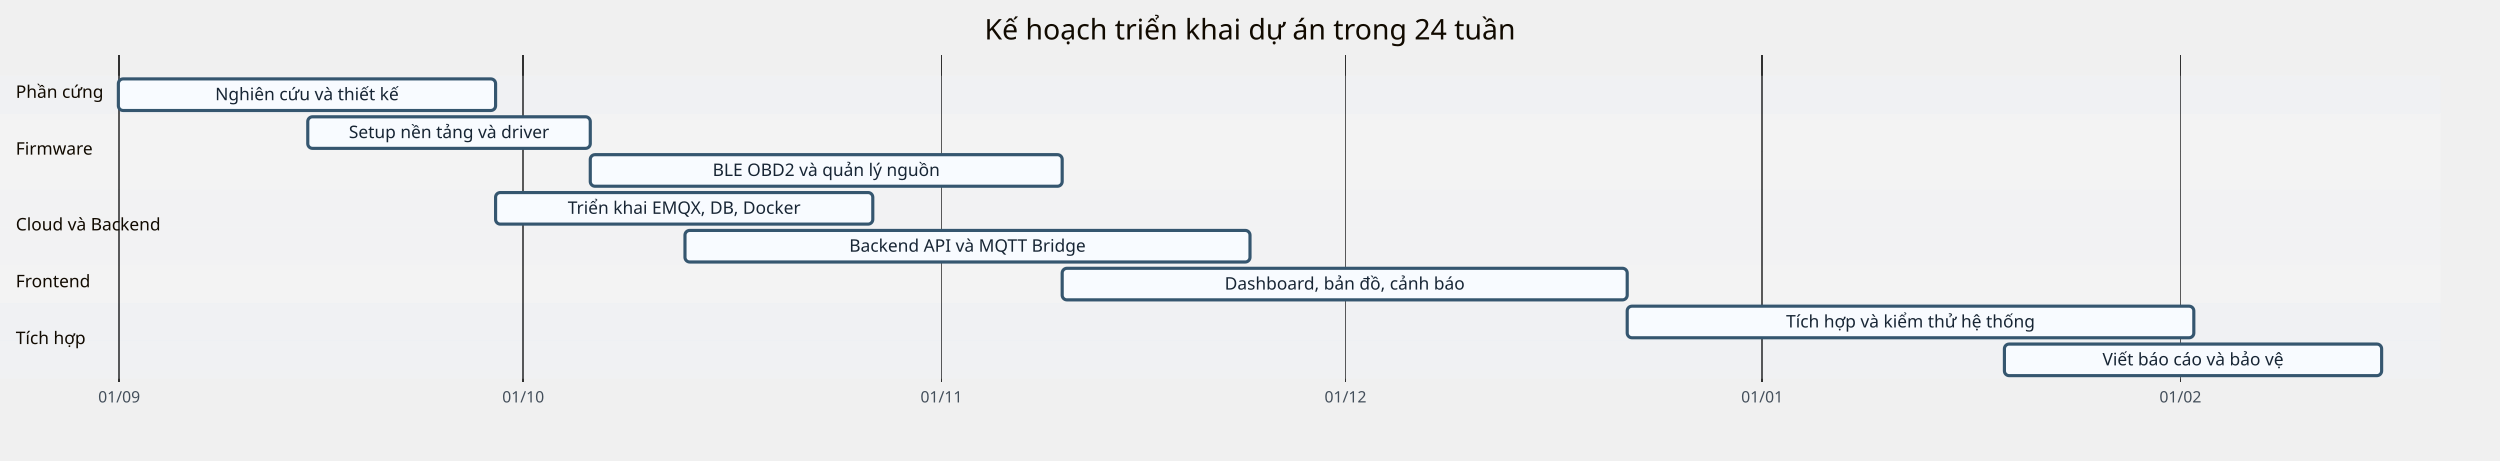
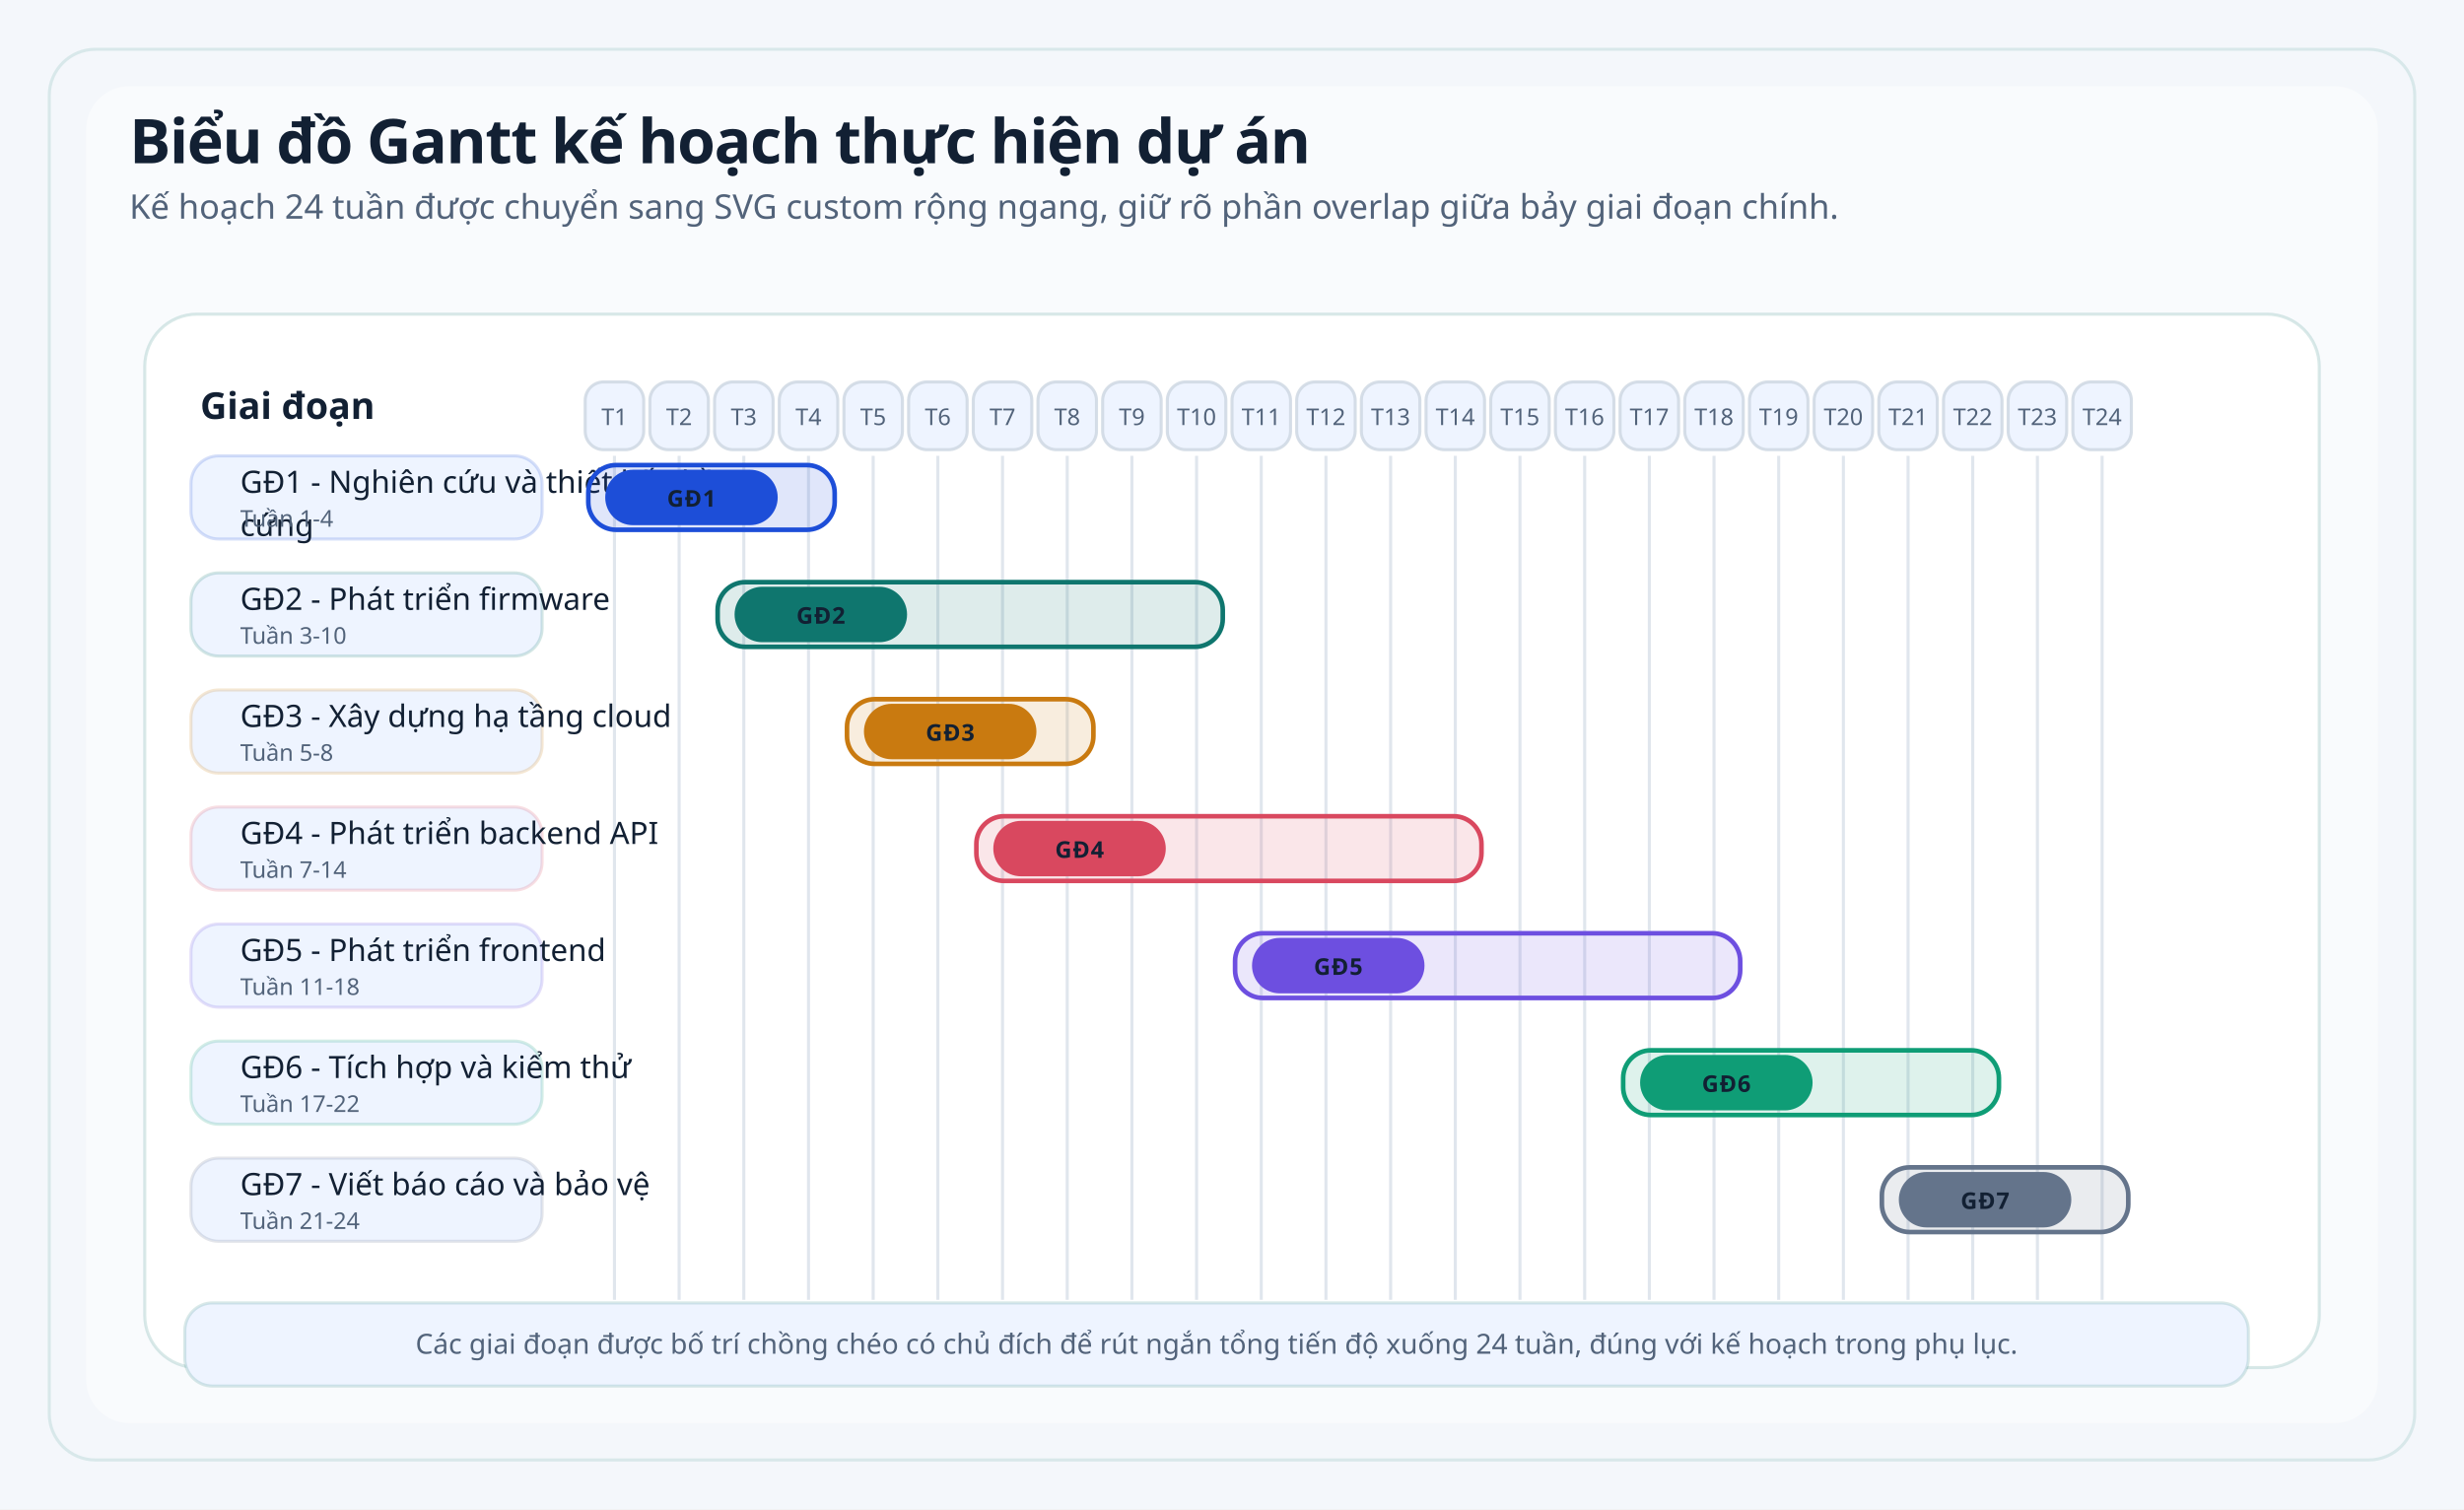
- <svg xmlns="http://www.w3.org/2000/svg" id="my-svg" width="100%" viewBox="0 0 1584 292" style="max-width: 1584px; background-color: white;" role="graphics-document document" aria-roledescription="gantt">
-   <style>#my-svg{font-family:Segoe UI,Noto Sans,Arial,sans-serif;font-size:20px;fill:#172534;}@keyframes edge-animation-frame{from{stroke-dashoffset:0;}}@keyframes dash{to{stroke-dashoffset:0;}}#my-svg .edge-animation-slow{stroke-dasharray:9,5!important;stroke-dashoffset:900;animation:dash 50s linear infinite;stroke-linecap:round;}#my-svg .edge-animation-fast{stroke-dasharray:9,5!important;stroke-dashoffset:900;animation:dash 20s linear infinite;stroke-linecap:round;}#my-svg .error-icon{fill:#eef5ff;}#my-svg .error-text{fill:#110a00;stroke:#110a00;}#my-svg .edge-thickness-normal{stroke-width:1px;}#my-svg .edge-thickness-thick{stroke-width:3.5px;}#my-svg .edge-pattern-solid{stroke-dasharray:0;}#my-svg .edge-thickness-invisible{stroke-width:0;fill:none;}#my-svg .edge-pattern-dashed{stroke-dasharray:3;}#my-svg .edge-pattern-dotted{stroke-dasharray:2;}#my-svg .marker{fill:#35566f;stroke:#35566f;}#my-svg .marker.cross{stroke:#35566f;}#my-svg svg{font-family:Segoe UI,Noto Sans,Arial,sans-serif;font-size:20px;}#my-svg p{margin:0;}#my-svg .mermaid-main-font{font-family:Segoe UI,Noto Sans,Arial,sans-serif;}#my-svg .exclude-range{fill:#eeeeee;}#my-svg .section{stroke:none;opacity:0.2;}#my-svg .section0{fill:#eef5ff;}#my-svg .section2{fill:#f8fbff;}#my-svg .section1,#my-svg .section3{fill:white;opacity:0.2;}#my-svg .sectionTitle0{fill:#110a00;}#my-svg .sectionTitle1{fill:#110a00;}#my-svg .sectionTitle2{fill:#110a00;}#my-svg .sectionTitle3{fill:#110a00;}#my-svg .sectionTitle{text-anchor:start;font-family:Segoe UI,Noto Sans,Arial,sans-serif;}#my-svg .grid .tick{stroke:lightgrey;opacity:0.8;shape-rendering:crispEdges;}#my-svg .grid .tick text{font-family:Segoe UI,Noto Sans,Arial,sans-serif;fill:#172534;}#my-svg .grid path{stroke-width:0;}#my-svg .today{fill:none;stroke:red;stroke-width:2px;}#my-svg .task{stroke-width:2;}#my-svg .taskText{text-anchor:middle;font-family:Segoe UI,Noto Sans,Arial,sans-serif;}#my-svg .taskTextOutsideRight{fill:#172534;text-anchor:start;font-family:Segoe UI,Noto Sans,Arial,sans-serif;}#my-svg .taskTextOutsideLeft{fill:#172534;text-anchor:end;}#my-svg .task.clickable{cursor:pointer;}#my-svg .taskText.clickable{cursor:pointer;fill:#003163!important;font-weight:bold;}#my-svg .taskTextOutsideLeft.clickable{cursor:pointer;fill:#003163!important;font-weight:bold;}#my-svg .taskTextOutsideRight.clickable{cursor:pointer;fill:#003163!important;font-weight:bold;}#my-svg .taskText0,#my-svg .taskText1,#my-svg .taskText2,#my-svg .taskText3{fill:#172534;}#my-svg .task0,#my-svg .task1,#my-svg .task2,#my-svg .task3{fill:#f8fbff;stroke:#35566f;}#my-svg .taskTextOutside0,#my-svg .taskTextOutside2{fill:#172534;}#my-svg .taskTextOutside1,#my-svg .taskTextOutside3{fill:#172534;}#my-svg .active0,#my-svg .active1,#my-svg .active2,#my-svg .active3{fill:hsl(214.286, 100%, 100%);stroke:#f8fbff;}#my-svg .activeText0,#my-svg .activeText1,#my-svg .activeText2,#my-svg .activeText3{fill:#172534!important;}#my-svg .done0,#my-svg .done1,#my-svg .done2,#my-svg .done3{stroke:grey;fill:lightgrey;stroke-width:2;}#my-svg .doneText0,#my-svg .doneText1,#my-svg .doneText2,#my-svg .doneText3{fill:#172534!important;}#my-svg .crit0,#my-svg .crit1,#my-svg .crit2,#my-svg .crit3{stroke:#ff8888;fill:red;stroke-width:2;}#my-svg .activeCrit0,#my-svg .activeCrit1,#my-svg .activeCrit2,#my-svg .activeCrit3{stroke:#ff8888;fill:hsl(214.286, 100%, 100%);stroke-width:2;}#my-svg .doneCrit0,#my-svg .doneCrit1,#my-svg .doneCrit2,#my-svg .doneCrit3{stroke:#ff8888;fill:lightgrey;stroke-width:2;cursor:pointer;shape-rendering:crispEdges;}#my-svg .milestone{transform:rotate(45deg) scale(0.8,0.8);}#my-svg .milestoneText{font-style:italic;}#my-svg .doneCritText0,#my-svg .doneCritText1,#my-svg .doneCritText2,#my-svg .doneCritText3{fill:#172534!important;}#my-svg .vert{stroke:navy;}#my-svg .vertText{font-size:15px;text-anchor:middle;fill:navy!important;}#my-svg .activeCritText0,#my-svg .activeCritText1,#my-svg .activeCritText2,#my-svg .activeCritText3{fill:#172534!important;}#my-svg .titleText{text-anchor:middle;font-size:18px;fill:#110a00;font-family:Segoe UI,Noto Sans,Arial,sans-serif;}#my-svg :root{--mermaid-font-family:Segoe UI,Noto Sans,Arial,sans-serif;}</style>
-   <g />
-   <g class="grid" transform="translate(75, 242)" fill="none" font-size="10" font-family="sans-serif" text-anchor="middle">
-     <path class="domain" stroke="currentColor" d="M0.5,-207V0.5H1434.5V-207" />
-     <g class="tick" opacity="1" transform="translate(0.5,0)">
-       <line stroke="currentColor" y2="-207" />
-       <text fill="#000" y="3" dy="1em" stroke="none" font-size="10" style="text-anchor: middle;"> 01/09</text>
-     </g>
-     <g class="tick" opacity="1" transform="translate(256.5,0)">
-       <line stroke="currentColor" y2="-207" />
-       <text fill="#000" y="3" dy="1em" stroke="none" font-size="10" style="text-anchor: middle;"> 01/10</text>
-     </g>
-     <g class="tick" opacity="1" transform="translate(521.5,0)">
-       <line stroke="currentColor" y2="-207" />
-       <text fill="#000" y="3" dy="1em" stroke="none" font-size="10" style="text-anchor: middle;"> 01/11</text>
-     </g>
-     <g class="tick" opacity="1" transform="translate(777.5,0)">
-       <line stroke="currentColor" y2="-207" />
-       <text fill="#000" y="3" dy="1em" stroke="none" font-size="10" style="text-anchor: middle;"> 01/12</text>
-     </g>
-     <g class="tick" opacity="1" transform="translate(1041.5,0)">
-       <line stroke="currentColor" y2="-207" />
-       <text fill="#000" y="3" dy="1em" stroke="none" font-size="10" style="text-anchor: middle;"> 01/01</text>
-     </g>
-     <g class="tick" opacity="1" transform="translate(1306.5,0)">
-       <line stroke="currentColor" y2="-207" />
-       <text fill="#000" y="3" dy="1em" stroke="none" font-size="10" style="text-anchor: middle;"> 01/02</text>
-     </g>
-   </g>
-   <g>
-     <rect x="0" y="48" width="1546.5" height="24" class="section section0" />
-     <rect x="0" y="72" width="1546.5" height="24" class="section section1" />
-     <rect x="0" y="120" width="1546.5" height="24" class="section section2" />
-     <rect x="0" y="96" width="1546.5" height="24" class="section section1" />
-     <rect x="0" y="144" width="1546.5" height="24" class="section section2" />
-     <rect x="0" y="168" width="1546.5" height="24" class="section section3" />
-     <rect x="0" y="192" width="1546.5" height="24" class="section section0" />
-     <rect x="0" y="216" width="1546.5" height="24" class="section section0" />
-   </g>
-   <g>
-     <rect id="a1" rx="3" ry="3" x="75" y="50" width="239" height="20" transform-origin="194.5px 60px" class="task task0" />
-     <rect id="a2" rx="3" ry="3" x="195" y="74" width="179" height="20" transform-origin="284.5px 84px" class="task task1" />
-     <rect id="a4" rx="3" ry="3" x="314" y="122" width="239" height="20" transform-origin="433.5px 132px" class="task task2" />
-     <rect id="a3" rx="3" ry="3" x="374" y="98" width="299" height="20" transform-origin="523.5px 108px" class="task task1" />
-     <rect id="a5" rx="3" ry="3" x="434" y="146" width="358" height="20" transform-origin="613px 156px" class="task task2" />
-     <rect id="a6" rx="3" ry="3" x="673" y="170" width="358" height="20" transform-origin="852px 180px" class="task task3" />
-     <rect id="a7" rx="3" ry="3" x="1031" y="194" width="359" height="20" transform-origin="1210.5px 204px" class="task task0" />
-     <rect id="a8" rx="3" ry="3" x="1270" y="218" width="239" height="20" transform-origin="1389.5px 228px" class="task task0" />
-     <text id="a1-text" font-size="11" x="194.5" y="63.5" class="taskText taskText0  width-110.82861328125">Nghiên cứu và thiết kế         </text>
-     <text id="a2-text" font-size="11" x="284.5" y="87.5" class="taskText taskText1  width-120.15087890625">Setup nền tảng và driver       </text>
-     <text id="a4-text" font-size="11" x="433.5" y="135.5" class="taskText taskText2  width-140.4814453125">Triển khai EMQX, DB, Docker    </text>
-     <text id="a3-text" font-size="11" x="523.5" y="111.5" class="taskText taskText1  width-135.34375">BLE OBD2 và quản lý nguồn      </text>
-     <text id="a5-text" font-size="11" x="613" y="159.5" class="taskText taskText2  width-141.17431640625">Backend API và MQTT Bridge     </text>
-     <text id="a6-text" font-size="11" x="852" y="183.5" class="taskText taskText3  width-143.23779296875">Dashboard, bản đồ, cảnh báo    </text>
-     <text id="a7-text" font-size="11" x="1210.5" y="207.5" class="taskText taskText0  width-149.796875">Tích hợp và kiểm thử hệ thống  </text>
-     <text id="a8-text" font-size="11" x="1389.5" y="231.5" class="taskText taskText0  width-111.3173828125">Viết báo cáo và bảo vệ         </text>
-   </g>
-   <g>
-     <text dy="0em" x="10" y="62" font-size="11" class="sectionTitle sectionTitle0">
-       <tspan alignment-baseline="central" x="10">Phần cứng</tspan>
-     </text>
-     <text dy="0em" x="10" y="98" font-size="11" class="sectionTitle sectionTitle1">
-       <tspan alignment-baseline="central" x="10">Firmware</tspan>
-     </text>
-     <text dy="0em" x="10" y="146" font-size="11" class="sectionTitle sectionTitle2">
-       <tspan alignment-baseline="central" x="10">Cloud và Backend</tspan>
-     </text>
-     <text dy="0em" x="10" y="182" font-size="11" class="sectionTitle sectionTitle3">
-       <tspan alignment-baseline="central" x="10">Frontend</tspan>
-     </text>
-     <text dy="0em" x="10" y="218" font-size="11" class="sectionTitle sectionTitle0">
-       <tspan alignment-baseline="central" x="10">Tích hợp</tspan>
-     </text>
-   </g>
-   <g class="today">
-     <line x1="1741" x2="1741" y1="25" y2="267" class="today" />
-   </g>
-   <text x="792" y="25" class="titleText">Kế hoạch triển khai dự án trong 24 tuần</text>
+ <svg xmlns="http://www.w3.org/2000/svg" viewBox="0 0 1600 980" width="1600" height="980">
+   <defs>
+     <filter id="shadow" x="-20%" y="-20%" width="140%" height="140%">
+       <feDropShadow dx="0" dy="12" stdDeviation="12" flood-color="rgba(18, 32, 51, 0.14)" />
+     </filter>
+     <marker id="arrow" markerWidth="12" markerHeight="12" refX="10" refY="6" orient="auto">
+       <path d="M1,1 L11,6 L1,11 Z" fill="#0f766e" />
+     </marker>
+     <marker id="arrow-slate" markerWidth="12" markerHeight="12" refX="10" refY="6" orient="auto">
+       <path d="M1,1 L11,6 L1,11 Z" fill="#64748b" />
+     </marker>
+   </defs>
+   <style>
+     text {
+       fill: #122033;
+       font-family: "Segoe UI", "Noto Sans", Arial, sans-serif;
+     }
+     .title { font-size: 40px; font-weight: 750; letter-spacing: -0.02em; }
+     .subtitle { font-size: 22px; fill: #52637a; }
+     .section-title { font-size: 24px; font-weight: 700; }
+     .card-title { font-size: 26px; font-weight: 700; letter-spacing: -0.01em; }
+     .body { font-size: 20px; }
+     .small { font-size: 18px; fill: #52637a; }
+     .tiny { font-size: 15px; fill: #52637a; }
+     .chip { font-size: 15px; font-weight: 700; letter-spacing: 0.04em; text-transform: uppercase; }
+     .metric { font-size: 42px; font-weight: 760; }
+     .mono { font-family: "Consolas", "Courier New", monospace; font-size: 18px; }
+     .sidebar { fill: #f8fafc; font-size: 18px; font-weight: 600; }
+   </style>
+   <rect width="100%" height="100%" fill="#f4f7fb" />
+   <rect x="32" y="32" width="1536" height="916" rx="30" fill="none" stroke="rgba(15, 118, 110, 0.12)" stroke-width="2" />
+   <rect x="56" y="56" width="1488" height="868" rx="28" fill="rgba(255, 255, 255, 0.45)" stroke="none" />
+   <text x="84" y="106" class="title">Biểu đồ Gantt kế hoạch thực hiện dự án</text>
+   <text x="84" y="142" class="subtitle">Kế hoạch 24 tuần được chuyển sang SVG custom rộng ngang, giữ rõ phần overlap giữa bảy giai đoạn chính.</text>
+   <rect x="94" y="204" width="1412" height="684" rx="34" fill="#ffffff" stroke="rgba(15, 118, 110, 0.16)" stroke-width="2" />
+   <text x="130" y="272" class="section-title" text-anchor="start" fill="#122033">
+     <tspan x="130" dy="0">Giai đoạn</tspan>
+   </text>
+   <rect x="380" y="248" width="38" height="44" rx="12" fill="#eef4ff" stroke="rgba(203, 213, 225, 0.8)" stroke-width="2" />
+   <text x="399" y="276" class="tiny" text-anchor="middle" fill="#122033">
+     <tspan x="399" dy="0">T1</tspan>
+   </text>
+   <line x1="399" y1="296" x2="399" y2="844" stroke="rgba(203, 213, 225, 0.6)" stroke-width="2" />
+   <rect x="422" y="248" width="38" height="44" rx="12" fill="#eef4ff" stroke="rgba(203, 213, 225, 0.8)" stroke-width="2" />
+   <text x="441" y="276" class="tiny" text-anchor="middle" fill="#122033">
+     <tspan x="441" dy="0">T2</tspan>
+   </text>
+   <line x1="441" y1="296" x2="441" y2="844" stroke="rgba(203, 213, 225, 0.6)" stroke-width="2" />
+   <rect x="464" y="248" width="38" height="44" rx="12" fill="#eef4ff" stroke="rgba(203, 213, 225, 0.8)" stroke-width="2" />
+   <text x="483" y="276" class="tiny" text-anchor="middle" fill="#122033">
+     <tspan x="483" dy="0">T3</tspan>
+   </text>
+   <line x1="483" y1="296" x2="483" y2="844" stroke="rgba(203, 213, 225, 0.6)" stroke-width="2" />
+   <rect x="506" y="248" width="38" height="44" rx="12" fill="#eef4ff" stroke="rgba(203, 213, 225, 0.8)" stroke-width="2" />
+   <text x="525" y="276" class="tiny" text-anchor="middle" fill="#122033">
+     <tspan x="525" dy="0">T4</tspan>
+   </text>
+   <line x1="525" y1="296" x2="525" y2="844" stroke="rgba(203, 213, 225, 0.6)" stroke-width="2" />
+   <rect x="548" y="248" width="38" height="44" rx="12" fill="#eef4ff" stroke="rgba(203, 213, 225, 0.8)" stroke-width="2" />
+   <text x="567" y="276" class="tiny" text-anchor="middle" fill="#122033">
+     <tspan x="567" dy="0">T5</tspan>
+   </text>
+   <line x1="567" y1="296" x2="567" y2="844" stroke="rgba(203, 213, 225, 0.6)" stroke-width="2" />
+   <rect x="590" y="248" width="38" height="44" rx="12" fill="#eef4ff" stroke="rgba(203, 213, 225, 0.8)" stroke-width="2" />
+   <text x="609" y="276" class="tiny" text-anchor="middle" fill="#122033">
+     <tspan x="609" dy="0">T6</tspan>
+   </text>
+   <line x1="609" y1="296" x2="609" y2="844" stroke="rgba(203, 213, 225, 0.6)" stroke-width="2" />
+   <rect x="632" y="248" width="38" height="44" rx="12" fill="#eef4ff" stroke="rgba(203, 213, 225, 0.8)" stroke-width="2" />
+   <text x="651" y="276" class="tiny" text-anchor="middle" fill="#122033">
+     <tspan x="651" dy="0">T7</tspan>
+   </text>
+   <line x1="651" y1="296" x2="651" y2="844" stroke="rgba(203, 213, 225, 0.6)" stroke-width="2" />
+   <rect x="674" y="248" width="38" height="44" rx="12" fill="#eef4ff" stroke="rgba(203, 213, 225, 0.8)" stroke-width="2" />
+   <text x="693" y="276" class="tiny" text-anchor="middle" fill="#122033">
+     <tspan x="693" dy="0">T8</tspan>
+   </text>
+   <line x1="693" y1="296" x2="693" y2="844" stroke="rgba(203, 213, 225, 0.6)" stroke-width="2" />
+   <rect x="716" y="248" width="38" height="44" rx="12" fill="#eef4ff" stroke="rgba(203, 213, 225, 0.8)" stroke-width="2" />
+   <text x="735" y="276" class="tiny" text-anchor="middle" fill="#122033">
+     <tspan x="735" dy="0">T9</tspan>
+   </text>
+   <line x1="735" y1="296" x2="735" y2="844" stroke="rgba(203, 213, 225, 0.6)" stroke-width="2" />
+   <rect x="758" y="248" width="38" height="44" rx="12" fill="#eef4ff" stroke="rgba(203, 213, 225, 0.8)" stroke-width="2" />
+   <text x="777" y="276" class="tiny" text-anchor="middle" fill="#122033">
+     <tspan x="777" dy="0">T10</tspan>
+   </text>
+   <line x1="777" y1="296" x2="777" y2="844" stroke="rgba(203, 213, 225, 0.6)" stroke-width="2" />
+   <rect x="800" y="248" width="38" height="44" rx="12" fill="#eef4ff" stroke="rgba(203, 213, 225, 0.8)" stroke-width="2" />
+   <text x="819" y="276" class="tiny" text-anchor="middle" fill="#122033">
+     <tspan x="819" dy="0">T11</tspan>
+   </text>
+   <line x1="819" y1="296" x2="819" y2="844" stroke="rgba(203, 213, 225, 0.6)" stroke-width="2" />
+   <rect x="842" y="248" width="38" height="44" rx="12" fill="#eef4ff" stroke="rgba(203, 213, 225, 0.8)" stroke-width="2" />
+   <text x="861" y="276" class="tiny" text-anchor="middle" fill="#122033">
+     <tspan x="861" dy="0">T12</tspan>
+   </text>
+   <line x1="861" y1="296" x2="861" y2="844" stroke="rgba(203, 213, 225, 0.6)" stroke-width="2" />
+   <rect x="884" y="248" width="38" height="44" rx="12" fill="#eef4ff" stroke="rgba(203, 213, 225, 0.8)" stroke-width="2" />
+   <text x="903" y="276" class="tiny" text-anchor="middle" fill="#122033">
+     <tspan x="903" dy="0">T13</tspan>
+   </text>
+   <line x1="903" y1="296" x2="903" y2="844" stroke="rgba(203, 213, 225, 0.6)" stroke-width="2" />
+   <rect x="926" y="248" width="38" height="44" rx="12" fill="#eef4ff" stroke="rgba(203, 213, 225, 0.8)" stroke-width="2" />
+   <text x="945" y="276" class="tiny" text-anchor="middle" fill="#122033">
+     <tspan x="945" dy="0">T14</tspan>
+   </text>
+   <line x1="945" y1="296" x2="945" y2="844" stroke="rgba(203, 213, 225, 0.6)" stroke-width="2" />
+   <rect x="968" y="248" width="38" height="44" rx="12" fill="#eef4ff" stroke="rgba(203, 213, 225, 0.8)" stroke-width="2" />
+   <text x="987" y="276" class="tiny" text-anchor="middle" fill="#122033">
+     <tspan x="987" dy="0">T15</tspan>
+   </text>
+   <line x1="987" y1="296" x2="987" y2="844" stroke="rgba(203, 213, 225, 0.6)" stroke-width="2" />
+   <rect x="1010" y="248" width="38" height="44" rx="12" fill="#eef4ff" stroke="rgba(203, 213, 225, 0.8)" stroke-width="2" />
+   <text x="1029" y="276" class="tiny" text-anchor="middle" fill="#122033">
+     <tspan x="1029" dy="0">T16</tspan>
+   </text>
+   <line x1="1029" y1="296" x2="1029" y2="844" stroke="rgba(203, 213, 225, 0.6)" stroke-width="2" />
+   <rect x="1052" y="248" width="38" height="44" rx="12" fill="#eef4ff" stroke="rgba(203, 213, 225, 0.8)" stroke-width="2" />
+   <text x="1071" y="276" class="tiny" text-anchor="middle" fill="#122033">
+     <tspan x="1071" dy="0">T17</tspan>
+   </text>
+   <line x1="1071" y1="296" x2="1071" y2="844" stroke="rgba(203, 213, 225, 0.6)" stroke-width="2" />
+   <rect x="1094" y="248" width="38" height="44" rx="12" fill="#eef4ff" stroke="rgba(203, 213, 225, 0.8)" stroke-width="2" />
+   <text x="1113" y="276" class="tiny" text-anchor="middle" fill="#122033">
+     <tspan x="1113" dy="0">T18</tspan>
+   </text>
+   <line x1="1113" y1="296" x2="1113" y2="844" stroke="rgba(203, 213, 225, 0.6)" stroke-width="2" />
+   <rect x="1136" y="248" width="38" height="44" rx="12" fill="#eef4ff" stroke="rgba(203, 213, 225, 0.8)" stroke-width="2" />
+   <text x="1155" y="276" class="tiny" text-anchor="middle" fill="#122033">
+     <tspan x="1155" dy="0">T19</tspan>
+   </text>
+   <line x1="1155" y1="296" x2="1155" y2="844" stroke="rgba(203, 213, 225, 0.6)" stroke-width="2" />
+   <rect x="1178" y="248" width="38" height="44" rx="12" fill="#eef4ff" stroke="rgba(203, 213, 225, 0.8)" stroke-width="2" />
+   <text x="1197" y="276" class="tiny" text-anchor="middle" fill="#122033">
+     <tspan x="1197" dy="0">T20</tspan>
+   </text>
+   <line x1="1197" y1="296" x2="1197" y2="844" stroke="rgba(203, 213, 225, 0.6)" stroke-width="2" />
+   <rect x="1220" y="248" width="38" height="44" rx="12" fill="#eef4ff" stroke="rgba(203, 213, 225, 0.8)" stroke-width="2" />
+   <text x="1239" y="276" class="tiny" text-anchor="middle" fill="#122033">
+     <tspan x="1239" dy="0">T21</tspan>
+   </text>
+   <line x1="1239" y1="296" x2="1239" y2="844" stroke="rgba(203, 213, 225, 0.6)" stroke-width="2" />
+   <rect x="1262" y="248" width="38" height="44" rx="12" fill="#eef4ff" stroke="rgba(203, 213, 225, 0.8)" stroke-width="2" />
+   <text x="1281" y="276" class="tiny" text-anchor="middle" fill="#122033">
+     <tspan x="1281" dy="0">T22</tspan>
+   </text>
+   <line x1="1281" y1="296" x2="1281" y2="844" stroke="rgba(203, 213, 225, 0.6)" stroke-width="2" />
+   <rect x="1304" y="248" width="38" height="44" rx="12" fill="#eef4ff" stroke="rgba(203, 213, 225, 0.8)" stroke-width="2" />
+   <text x="1323" y="276" class="tiny" text-anchor="middle" fill="#122033">
+     <tspan x="1323" dy="0">T23</tspan>
+   </text>
+   <line x1="1323" y1="296" x2="1323" y2="844" stroke="rgba(203, 213, 225, 0.6)" stroke-width="2" />
+   <rect x="1346" y="248" width="38" height="44" rx="12" fill="#eef4ff" stroke="rgba(203, 213, 225, 0.8)" stroke-width="2" />
+   <text x="1365" y="276" class="tiny" text-anchor="middle" fill="#122033">
+     <tspan x="1365" dy="0">T24</tspan>
+   </text>
+   <line x1="1365" y1="296" x2="1365" y2="844" stroke="rgba(203, 213, 225, 0.6)" stroke-width="2" />
+   <rect x="124" y="296" width="228" height="54" rx="18" fill="#eef4ff" stroke="rgba(29, 78, 216, 0.18)" stroke-width="2" />
+   <text x="156" y="320" class="body" text-anchor="start" fill="#122033">
+     <tspan x="156" dy="0">GĐ1 - Nghiên cứu và thiết kế phần</tspan>
+     <tspan x="156" dy="28">cứng</tspan>
+   </text>
+   <text x="156" y="342" class="tiny" text-anchor="start" fill="#122033">
+     <tspan x="156" dy="0">Tuần 1-4</tspan>
+   </text>
+   <rect x="382" y="302" width="160" height="42" rx="18" fill="rgba(29, 78, 216, 0.14)" stroke="#1d4ed8" stroke-width="3" />
+   <rect x="394" y="306" width="110" height="34" rx="17" fill="#1d4ed8" stroke="#1d4ed8" stroke-width="2" />
+   <text x="449" y="329" class="chip" text-anchor="middle" fill="#fff">GĐ1</text>
+   <rect x="124" y="372" width="228" height="54" rx="18" fill="#eef4ff" stroke="rgba(15, 118, 110, 0.18)" stroke-width="2" />
+   <text x="156" y="396" class="body" text-anchor="start" fill="#122033">
+     <tspan x="156" dy="0">GĐ2 - Phát triển firmware</tspan>
+   </text>
+   <text x="156" y="418" class="tiny" text-anchor="start" fill="#122033">
+     <tspan x="156" dy="0">Tuần 3-10</tspan>
+   </text>
+   <rect x="466" y="378" width="328" height="42" rx="18" fill="rgba(15, 118, 110, 0.14)" stroke="#0f766e" stroke-width="3" />
+   <rect x="478" y="382" width="110" height="34" rx="17" fill="#0f766e" stroke="#0f766e" stroke-width="2" />
+   <text x="533" y="405" class="chip" text-anchor="middle" fill="#fff">GĐ2</text>
+   <rect x="124" y="448" width="228" height="54" rx="18" fill="#eef4ff" stroke="rgba(201, 122, 16, 0.18)" stroke-width="2" />
+   <text x="156" y="472" class="body" text-anchor="start" fill="#122033">
+     <tspan x="156" dy="0">GĐ3 - Xây dựng hạ tầng cloud</tspan>
+   </text>
+   <text x="156" y="494" class="tiny" text-anchor="start" fill="#122033">
+     <tspan x="156" dy="0">Tuần 5-8</tspan>
+   </text>
+   <rect x="550" y="454" width="160" height="42" rx="18" fill="rgba(201, 122, 16, 0.14)" stroke="#c97a10" stroke-width="3" />
+   <rect x="562" y="458" width="110" height="34" rx="17" fill="#c97a10" stroke="#c97a10" stroke-width="2" />
+   <text x="617" y="481" class="chip" text-anchor="middle" fill="#fff">GĐ3</text>
+   <rect x="124" y="524" width="228" height="54" rx="18" fill="#eef4ff" stroke="rgba(217, 72, 95, 0.18)" stroke-width="2" />
+   <text x="156" y="548" class="body" text-anchor="start" fill="#122033">
+     <tspan x="156" dy="0">GĐ4 - Phát triển backend API</tspan>
+   </text>
+   <text x="156" y="570" class="tiny" text-anchor="start" fill="#122033">
+     <tspan x="156" dy="0">Tuần 7-14</tspan>
+   </text>
+   <rect x="634" y="530" width="328" height="42" rx="18" fill="rgba(217, 72, 95, 0.14)" stroke="#d9485f" stroke-width="3" />
+   <rect x="646" y="534" width="110" height="34" rx="17" fill="#d9485f" stroke="#d9485f" stroke-width="2" />
+   <text x="701" y="557" class="chip" text-anchor="middle" fill="#fff">GĐ4</text>
+   <rect x="124" y="600" width="228" height="54" rx="18" fill="#eef4ff" stroke="rgba(109, 79, 224, 0.18)" stroke-width="2" />
+   <text x="156" y="624" class="body" text-anchor="start" fill="#122033">
+     <tspan x="156" dy="0">GĐ5 - Phát triển frontend</tspan>
+   </text>
+   <text x="156" y="646" class="tiny" text-anchor="start" fill="#122033">
+     <tspan x="156" dy="0">Tuần 11-18</tspan>
+   </text>
+   <rect x="802" y="606" width="328" height="42" rx="18" fill="rgba(109, 79, 224, 0.14)" stroke="#6d4fe0" stroke-width="3" />
+   <rect x="814" y="610" width="110" height="34" rx="17" fill="#6d4fe0" stroke="#6d4fe0" stroke-width="2" />
+   <text x="869" y="633" class="chip" text-anchor="middle" fill="#fff">GĐ5</text>
+   <rect x="124" y="676" width="228" height="54" rx="18" fill="#eef4ff" stroke="rgba(15, 157, 118, 0.18)" stroke-width="2" />
+   <text x="156" y="700" class="body" text-anchor="start" fill="#122033">
+     <tspan x="156" dy="0">GĐ6 - Tích hợp và kiểm thử</tspan>
+   </text>
+   <text x="156" y="722" class="tiny" text-anchor="start" fill="#122033">
+     <tspan x="156" dy="0">Tuần 17-22</tspan>
+   </text>
+   <rect x="1054" y="682" width="244" height="42" rx="18" fill="rgba(15, 157, 118, 0.14)" stroke="#0f9d76" stroke-width="3" />
+   <rect x="1066" y="686" width="110" height="34" rx="17" fill="#0f9d76" stroke="#0f9d76" stroke-width="2" />
+   <text x="1121" y="709" class="chip" text-anchor="middle" fill="#fff">GĐ6</text>
+   <rect x="124" y="752" width="228" height="54" rx="18" fill="#eef4ff" stroke="rgba(100, 116, 139, 0.18)" stroke-width="2" />
+   <text x="156" y="776" class="body" text-anchor="start" fill="#122033">
+     <tspan x="156" dy="0">GĐ7 - Viết báo cáo và bảo vệ</tspan>
+   </text>
+   <text x="156" y="798" class="tiny" text-anchor="start" fill="#122033">
+     <tspan x="156" dy="0">Tuần 21-24</tspan>
+   </text>
+   <rect x="1222" y="758" width="160" height="42" rx="18" fill="rgba(100, 116, 139, 0.14)" stroke="#64748b" stroke-width="3" />
+   <rect x="1234" y="762" width="110" height="34" rx="17" fill="#64748b" stroke="#64748b" stroke-width="2" />
+   <text x="1289" y="785" class="chip" text-anchor="middle" fill="#fff">GĐ7</text>
+   <rect x="120" y="846" width="1340" height="54" rx="18" fill="#eef4ff" stroke="rgba(15, 118, 110, 0.16)" stroke-width="2" />
+   <text x="790" y="879" class="small" text-anchor="middle" fill="#122033">
+     <tspan x="790" dy="0">Các giai đoạn được bố trí chồng chéo có chủ đích để rút ngắn tổng tiến độ xuống 24 tuần, đúng với kế hoạch trong phụ lục.</tspan>
+   </text>
</svg>
